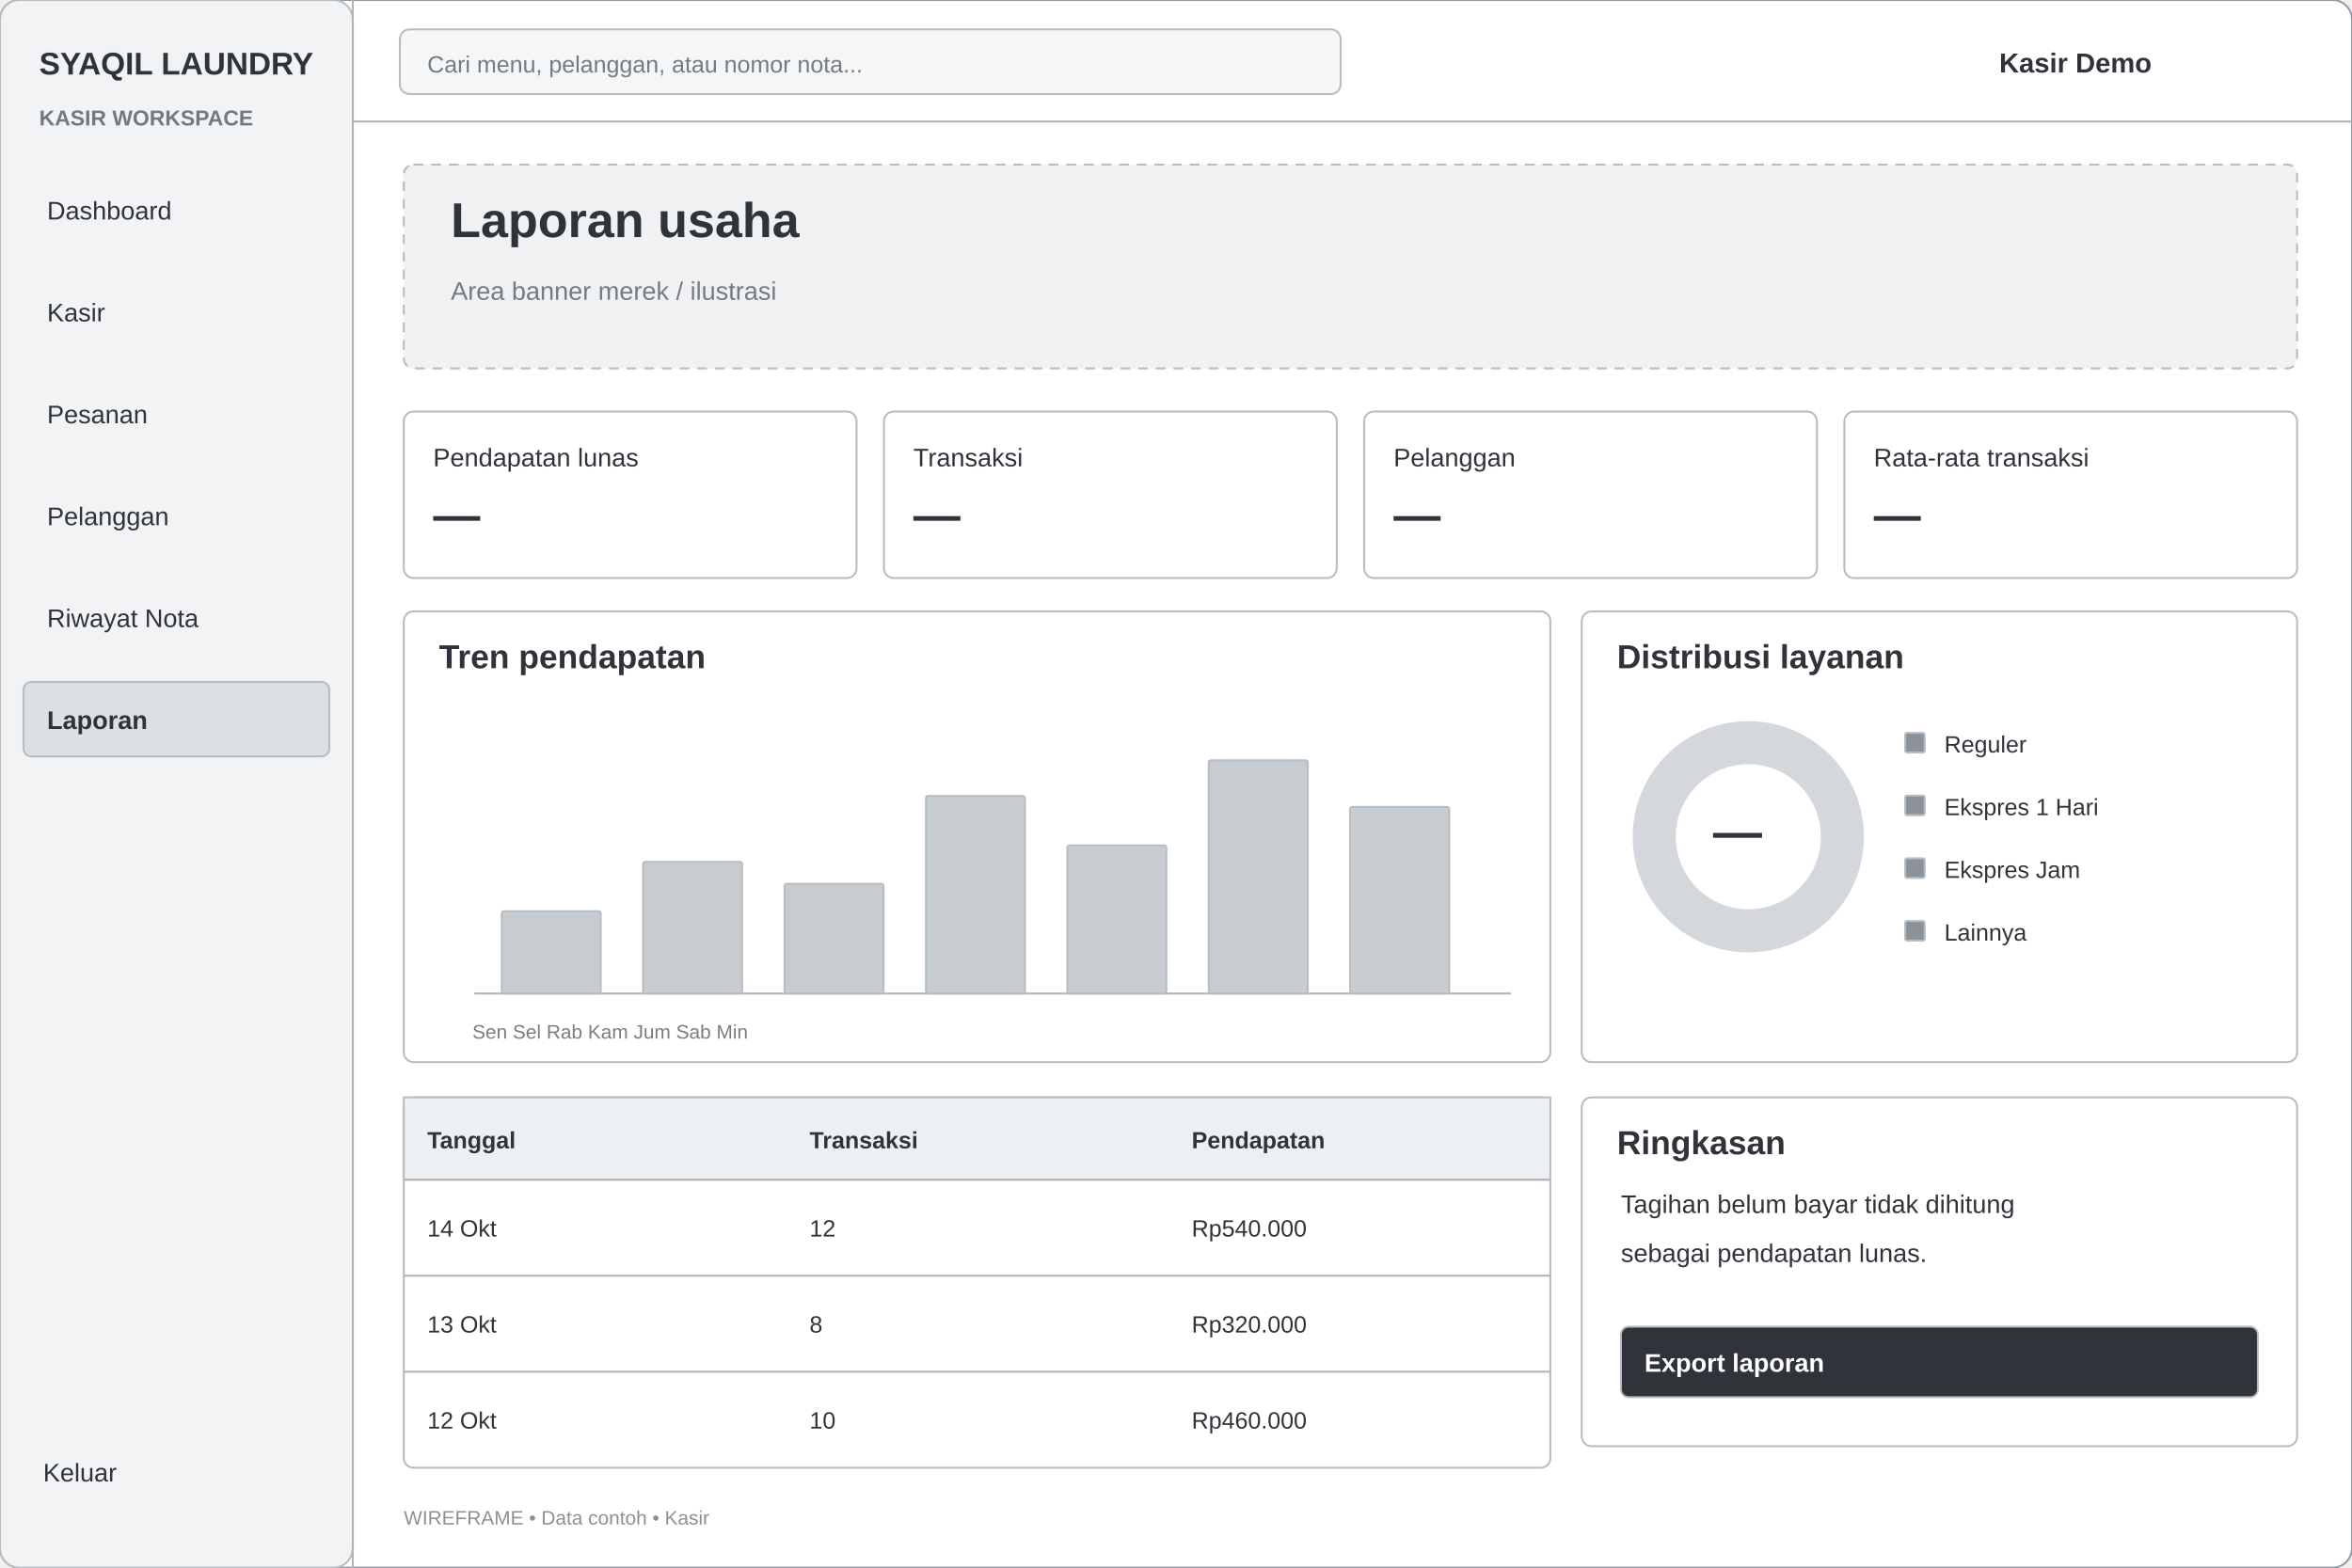
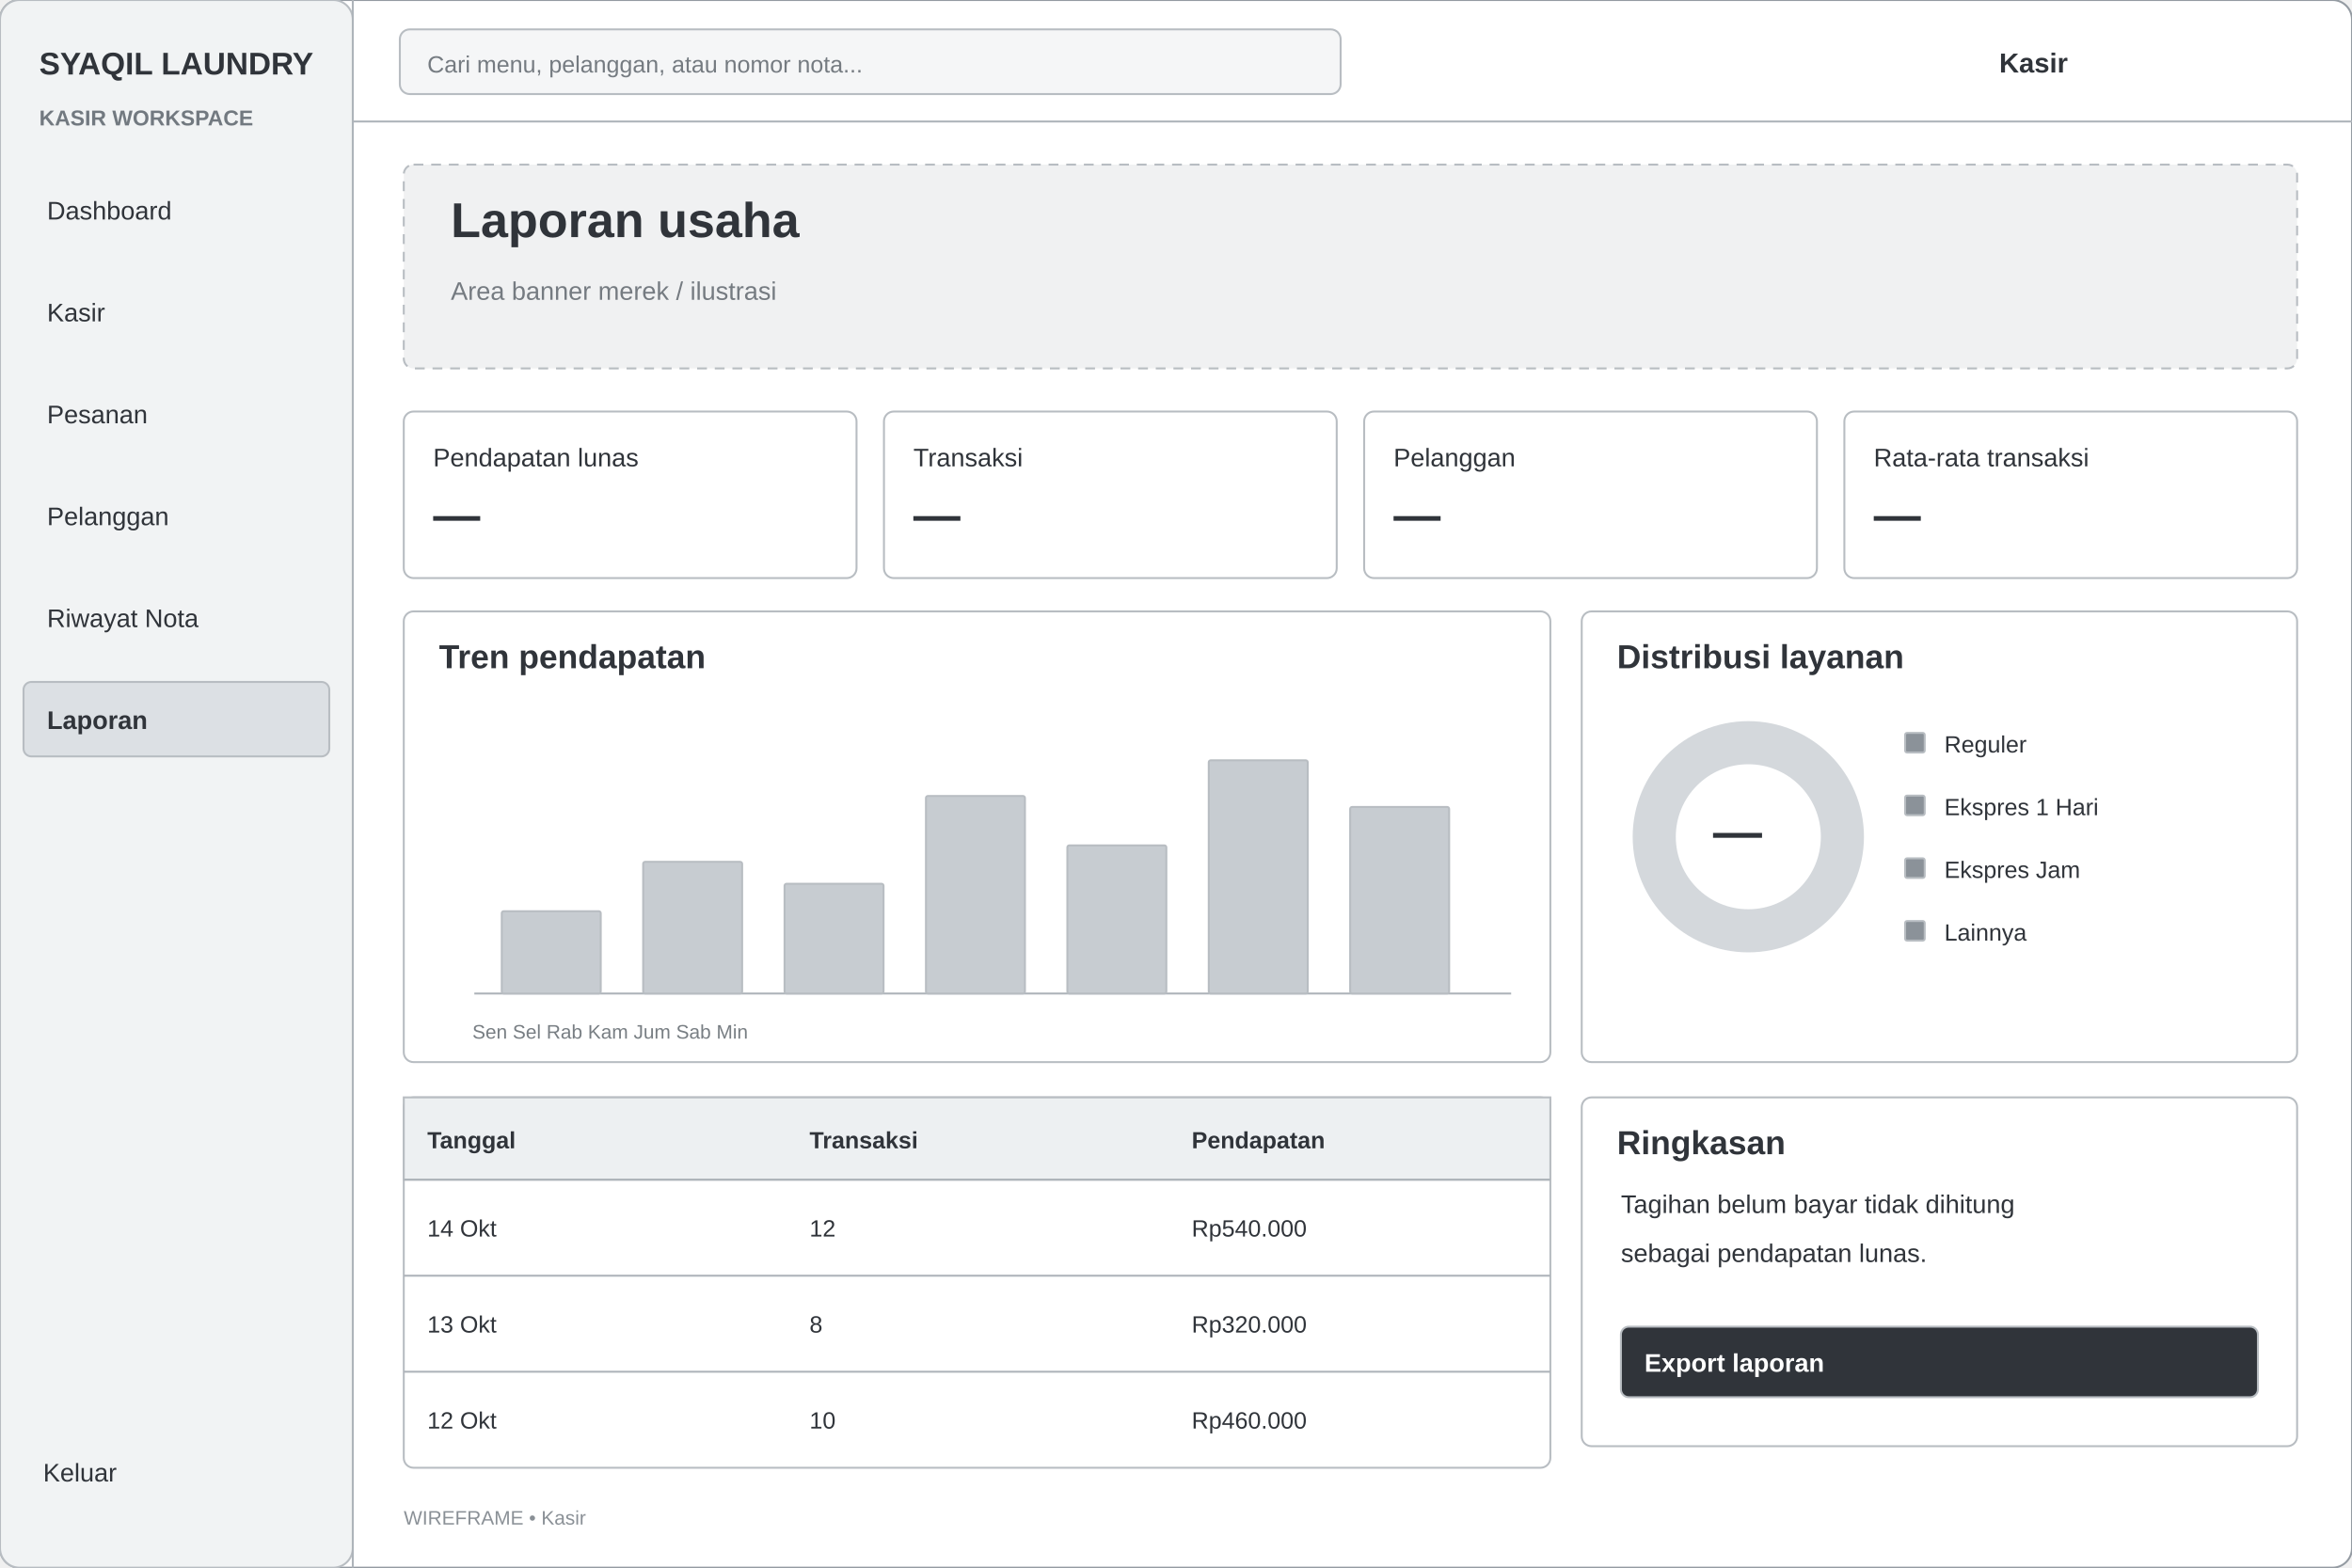
<svg xmlns="http://www.w3.org/2000/svg" width="1200" height="800" viewBox="0 0 1200 800">
  <rect x="0" y="0" width="1200" height="800" rx="10" fill="#fff" stroke="#949ba2" />
  <rect x="0" y="0" width="180" height="800" rx="10" fill="#f1f3f4" stroke="#b8bdc2" />
  <text x="20" y="38" font-family="Arial, sans-serif" font-size="16" font-weight="700" fill="#30343a">SYAQIL LAUNDRY</text>
  <text x="20" y="64" font-family="Arial, sans-serif" font-size="11" font-weight="700" fill="#727980">KASIR WORKSPACE</text>
  <text x="24" y="112" font-family="Arial, sans-serif" font-size="13" font-weight="400" fill="#30343a">Dashboard</text>
  <text x="24" y="164" font-family="Arial, sans-serif" font-size="13" font-weight="400" fill="#30343a">Kasir</text>
  <text x="24" y="216" font-family="Arial, sans-serif" font-size="13" font-weight="400" fill="#30343a">Pesanan</text>
  <text x="24" y="268" font-family="Arial, sans-serif" font-size="13" font-weight="400" fill="#30343a">Pelanggan</text>
  <text x="24" y="320" font-family="Arial, sans-serif" font-size="13" font-weight="400" fill="#30343a">Riwayat Nota</text>
  <rect x="12" y="348" width="156" height="38" rx="4" fill="#dce0e4" stroke="#b8bdc2" />
  <text x="24" y="372" font-family="Arial, sans-serif" font-size="13" font-weight="700" fill="#30343a">Laporan</text>
  <text x="22" y="756" font-family="Arial, sans-serif" font-size="13" font-weight="400" fill="#30343a">Keluar</text>
  <path d="M180 0 L180 800" fill="none" stroke="#aeb4ba" />
  <path d="M180 62 L1200 62" fill="none" stroke="#aeb4ba" />
  <rect x="204" y="15" width="480" height="33" rx="5" fill="#f5f6f7" stroke="#b8bdc2" />
  <text x="218" y="37" font-family="Arial, sans-serif" font-size="12" font-weight="400" fill="#757b81">Cari menu, pelanggan, atau nomor nota...</text>
-   <text x="1020" y="37" font-family="Arial, sans-serif" font-size="14" font-weight="700" fill="#30343a">Kasir Demo</text>
+   <text x="1020" y="37" font-family="Arial, sans-serif" font-size="14" font-weight="700" fill="#30343a">Kasir</text>
  <rect x="206" y="84" width="966" height="104" rx="5" fill="#f0f1f2" stroke="#b8bdc2" stroke-dasharray="5 4" />
  <text x="230" y="121" font-family="Arial, sans-serif" font-size="25" font-weight="700" fill="#30343a">Laporan usaha</text>
  <text x="230" y="153" font-family="Arial, sans-serif" font-size="13" font-weight="400" fill="#757b81">Area banner merek / ilustrasi</text>
-   <text x="206" y="778" font-family="Arial, sans-serif" font-size="10" font-weight="400" fill="#8a9096">WIREFRAME • Data contoh • Kasir</text>
+   <text x="206" y="778" font-family="Arial, sans-serif" font-size="10" font-weight="400" fill="#8a9096">WIREFRAME • Kasir</text>
  <rect x="206.0" y="210" width="231.0" height="85" rx="5" fill="#fff" stroke="#b8bdc2" />
  <text x="221.0" y="238" font-family="Arial, sans-serif" font-size="13" font-weight="400" fill="#30343a">Pendapatan lunas</text>
  <text x="221.0" y="271" font-family="Arial, sans-serif" font-size="24" font-weight="700" fill="#30343a">—</text>
  <rect x="451.0" y="210" width="231.0" height="85" rx="5" fill="#fff" stroke="#b8bdc2" />
  <text x="466.0" y="238" font-family="Arial, sans-serif" font-size="13" font-weight="400" fill="#30343a">Transaksi</text>
  <text x="466.0" y="271" font-family="Arial, sans-serif" font-size="24" font-weight="700" fill="#30343a">—</text>
  <rect x="696.0" y="210" width="231.0" height="85" rx="5" fill="#fff" stroke="#b8bdc2" />
  <text x="711.0" y="238" font-family="Arial, sans-serif" font-size="13" font-weight="400" fill="#30343a">Pelanggan</text>
  <text x="711.0" y="271" font-family="Arial, sans-serif" font-size="24" font-weight="700" fill="#30343a">—</text>
  <rect x="941.0" y="210" width="231.0" height="85" rx="5" fill="#fff" stroke="#b8bdc2" />
  <text x="956.0" y="238" font-family="Arial, sans-serif" font-size="13" font-weight="400" fill="#30343a">Rata-rata transaksi</text>
  <text x="956.0" y="271" font-family="Arial, sans-serif" font-size="24" font-weight="700" fill="#30343a">—</text>
  <rect x="206" y="312" width="585" height="230" rx="5" fill="#fff" stroke="#b8bdc2" />
  <text x="224" y="341" font-family="Arial, sans-serif" font-size="17" font-weight="700" fill="#30343a">Tren pendapatan</text>
  <path d="M242 507 L771 507" fill="none" stroke="#aeb4ba" />
  <rect x="256.0" y="465.0" width="50.5" height="42.0" rx="1" fill="#c7ccd1" stroke="#b8bdc2" />
  <rect x="328.143" y="439.8" width="50.5" height="67.2" rx="1" fill="#c7ccd1" stroke="#b8bdc2" />
  <rect x="400.286" y="451.0" width="50.5" height="56.0" rx="1" fill="#c7ccd1" stroke="#b8bdc2" />
  <rect x="472.429" y="406.2" width="50.5" height="100.8" rx="1" fill="#c7ccd1" stroke="#b8bdc2" />
  <rect x="544.571" y="431.4" width="50.5" height="75.6" rx="1" fill="#c7ccd1" stroke="#b8bdc2" />
  <rect x="616.714" y="388.0" width="50.5" height="119.0" rx="1" fill="#c7ccd1" stroke="#b8bdc2" />
  <rect x="688.857" y="411.8" width="50.5" height="95.2" rx="1" fill="#c7ccd1" stroke="#b8bdc2" />
  <text x="241" y="530" font-family="Arial, sans-serif" font-size="10" font-weight="400" fill="#787e83">Sen      Sel      Rab      Kam      Jum      Sab      Min</text>
  <rect x="807" y="312" width="365" height="230" rx="5" fill="#fff" stroke="#b8bdc2" />
  <text x="825" y="341" font-family="Arial, sans-serif" font-size="17" font-weight="700" fill="#30343a">Distribusi layanan</text>
  <circle cx="892" cy="427" r="48" fill="none" stroke="#d4d8dc" stroke-width="22" />
  <text x="874" y="433" font-family="Arial, sans-serif" font-size="25" font-weight="700" fill="#30343a">—</text>
  <rect x="972" y="374" width="10" height="10" rx="1" fill="#8b9299" stroke="#b8bdc2" />
  <text x="992" y="384" font-family="Arial, sans-serif" font-size="12" font-weight="400" fill="#30343a">Reguler</text>
  <rect x="972" y="406" width="10" height="10" rx="1" fill="#8b9299" stroke="#b8bdc2" />
  <text x="992" y="416" font-family="Arial, sans-serif" font-size="12" font-weight="400" fill="#30343a">Ekspres 1 Hari</text>
  <rect x="972" y="438" width="10" height="10" rx="1" fill="#8b9299" stroke="#b8bdc2" />
  <text x="992" y="448" font-family="Arial, sans-serif" font-size="12" font-weight="400" fill="#30343a">Ekspres Jam</text>
  <rect x="972" y="470" width="10" height="10" rx="1" fill="#8b9299" stroke="#b8bdc2" />
  <text x="992" y="480" font-family="Arial, sans-serif" font-size="12" font-weight="400" fill="#30343a">Lainnya</text>
  <rect x="206" y="560" width="585" height="189" rx="5" fill="#fff" stroke="#b8bdc2" />
  <rect x="206" y="560" width="585" height="42" rx="0" fill="#edf0f2" stroke="#b8bdc2" />
  <text x="218" y="586" font-family="Arial, sans-serif" font-size="12" font-weight="700" fill="#30343a">Tanggal</text>
  <text x="413.0" y="586" font-family="Arial, sans-serif" font-size="12" font-weight="700" fill="#30343a">Transaksi</text>
  <text x="608.0" y="586" font-family="Arial, sans-serif" font-size="12" font-weight="700" fill="#30343a">Pendapatan</text>
  <path d="M206 602 L791 602" fill="none" stroke="#aeb4ba" />
  <text x="218" y="631" font-family="Arial, sans-serif" font-size="12" font-weight="400" fill="#30343a">14 Okt</text>
  <text x="413.0" y="631" font-family="Arial, sans-serif" font-size="12" font-weight="400" fill="#30343a">12</text>
  <text x="608.0" y="631" font-family="Arial, sans-serif" font-size="12" font-weight="400" fill="#30343a">Rp540.000</text>
  <path d="M206 651 L791 651" fill="none" stroke="#aeb4ba" />
  <text x="218" y="680" font-family="Arial, sans-serif" font-size="12" font-weight="400" fill="#30343a">13 Okt</text>
  <text x="413.0" y="680" font-family="Arial, sans-serif" font-size="12" font-weight="400" fill="#30343a">8</text>
  <text x="608.0" y="680" font-family="Arial, sans-serif" font-size="12" font-weight="400" fill="#30343a">Rp320.000</text>
  <path d="M206 700 L791 700" fill="none" stroke="#aeb4ba" />
  <text x="218" y="729" font-family="Arial, sans-serif" font-size="12" font-weight="400" fill="#30343a">12 Okt</text>
  <text x="413.0" y="729" font-family="Arial, sans-serif" font-size="12" font-weight="400" fill="#30343a">10</text>
  <text x="608.0" y="729" font-family="Arial, sans-serif" font-size="12" font-weight="400" fill="#30343a">Rp460.000</text>
  <rect x="807" y="560" width="365" height="178" rx="5" fill="#fff" stroke="#b8bdc2" />
  <text x="825" y="589" font-family="Arial, sans-serif" font-size="17" font-weight="700" fill="#30343a">Ringkasan</text>
  <text x="827" y="619" font-family="Arial, sans-serif" font-size="13" font-weight="400" fill="#30343a">Tagihan belum bayar tidak dihitung</text>
  <text x="827" y="644" font-family="Arial, sans-serif" font-size="13" font-weight="400" fill="#30343a">sebagai pendapatan lunas.</text>
  <rect x="827" y="677" width="325" height="36" rx="4" fill="#30343a" stroke="#b8bdc2" />
  <text x="839" y="700" font-family="Arial, sans-serif" font-size="13" font-weight="700" fill="#fff">Export laporan</text>
</svg>
